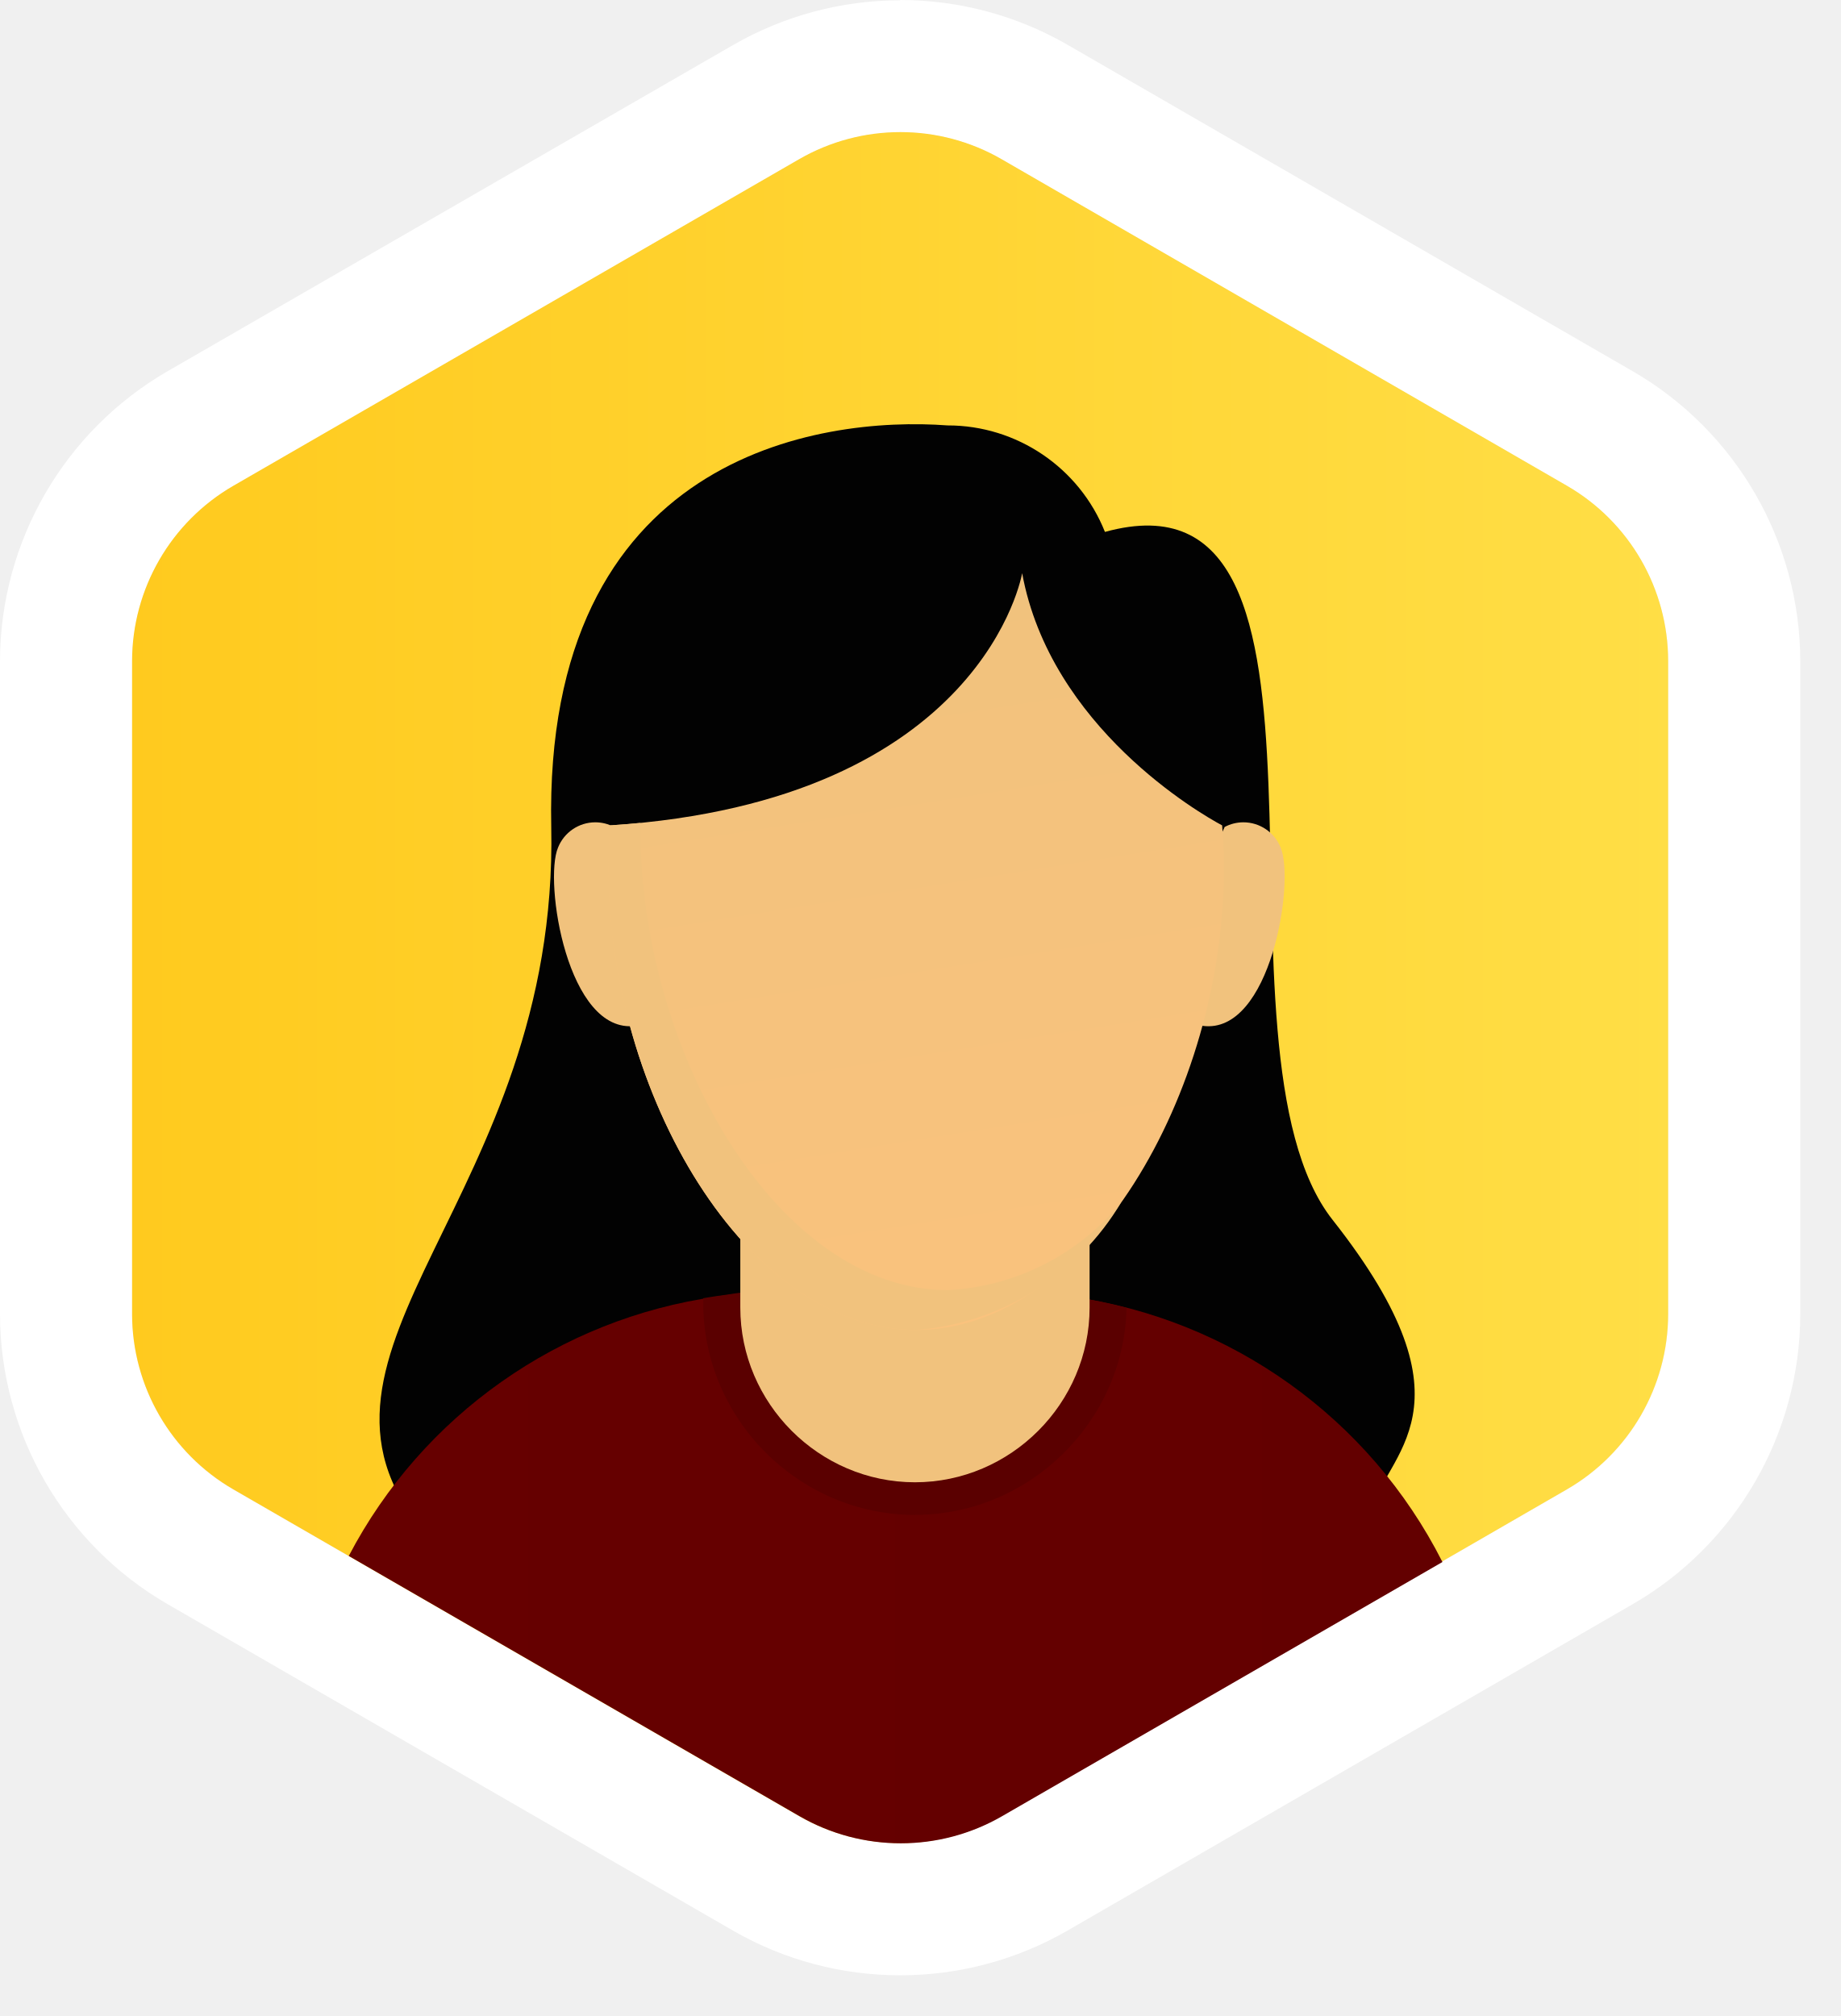
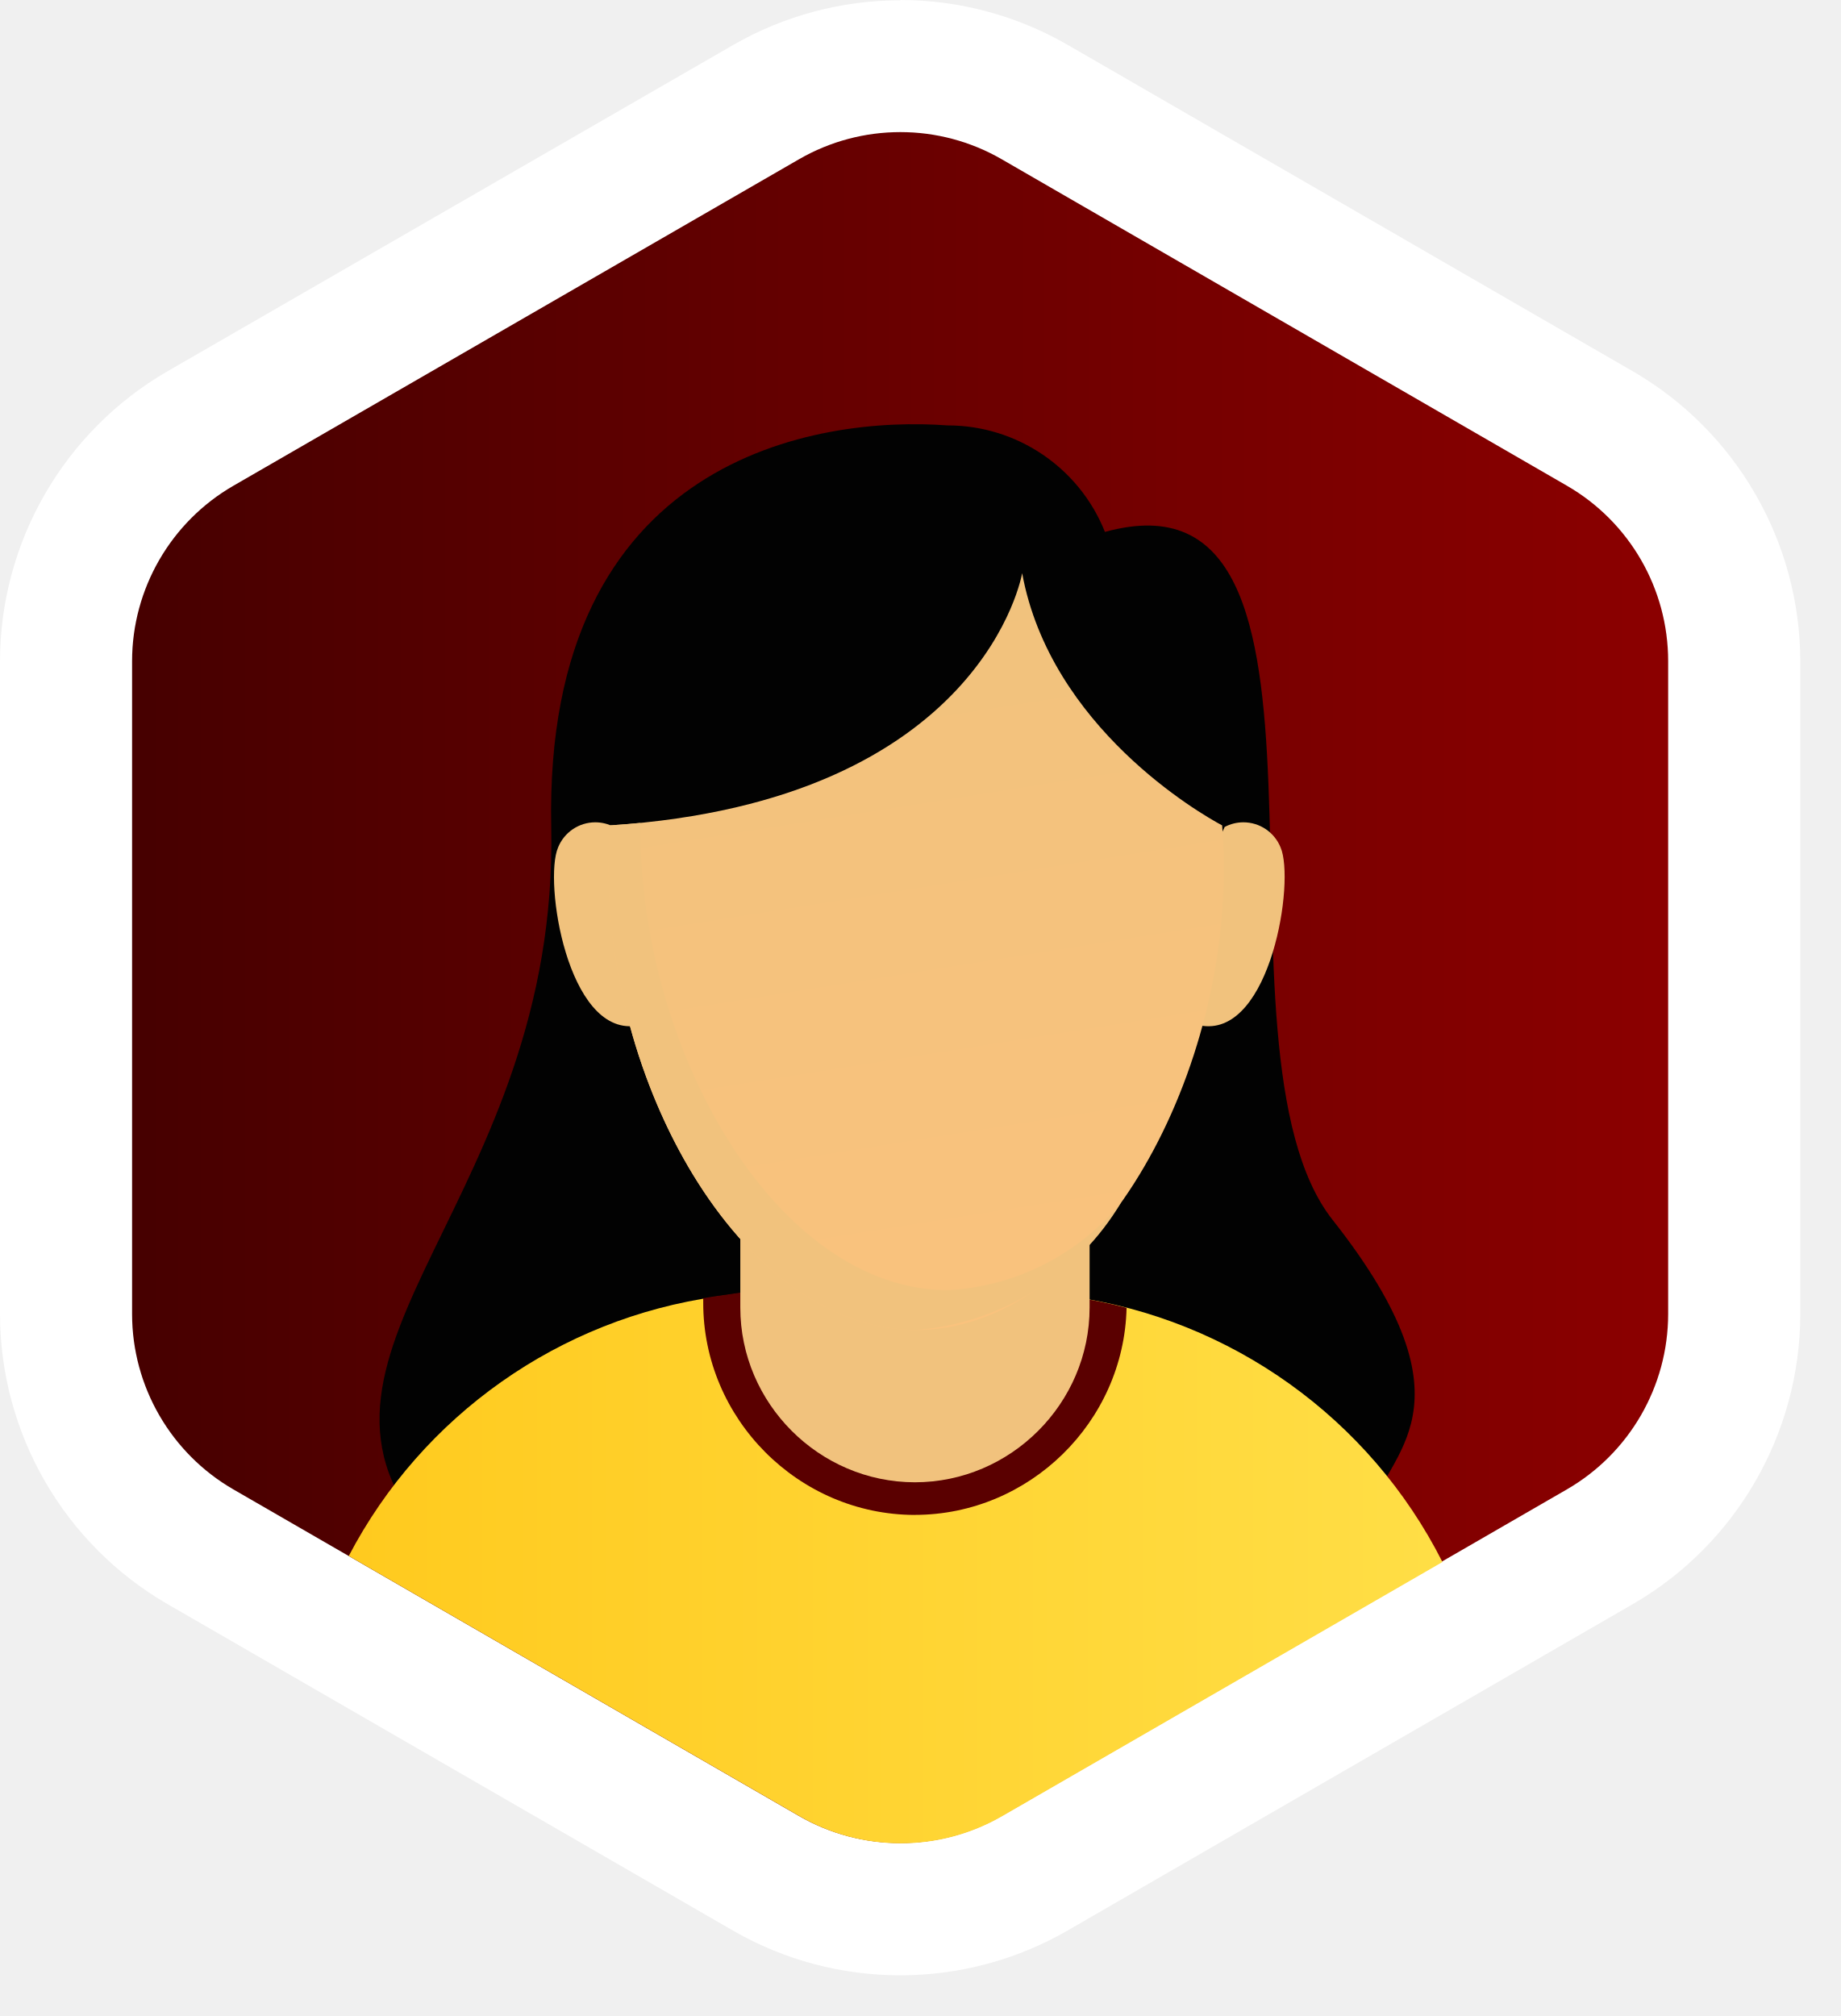
<svg xmlns="http://www.w3.org/2000/svg" width="100%" height="100%" viewBox="0 0 42 46" version="1.1" xml:space="preserve" style="fill-rule:evenodd;clip-rule:evenodd;stroke-linejoin:round;stroke-miterlimit:2;">
  <g transform="matrix(1,0,0,1,-1,0)">
    <g transform="matrix(1,0,0,1,-28.299,-25.615)">
      <g transform="matrix(1,0,0,1,-58.809,-439.385)">
        <path d="M108.65,468.016C109.461,468.016 110.258,468.229 110.961,468.635L123.861,476.086C125.288,476.91 126.171,478.438 126.172,480.086L126.172,494.986C126.171,496.634 125.288,498.162 123.861,498.986L110.961,506.437C109.533,507.262 107.767,507.262 106.339,506.437L93.433,498.989C92.006,498.165 91.123,496.637 91.122,494.989L91.122,480.089C91.123,478.441 92.006,476.913 93.433,476.089L106.338,468.638C107.041,468.233 107.838,468.02 108.649,468.021L108.65,468.016ZM108.649,465.007C107.309,465.007 105.992,465.36 104.831,466.03L91.926,473.474C89.569,474.839 88.112,477.363 88.108,480.086L88.108,494.986C88.112,497.71 89.569,500.234 91.926,501.599L104.831,509.05C107.191,510.412 110.107,510.412 112.467,509.05L125.368,501.6C127.725,500.235 129.182,497.711 129.186,494.987L129.186,480.087C129.182,477.363 127.725,474.839 125.368,473.474L112.468,466.023C111.307,465.353 109.99,465.001 108.65,465L108.649,465.007Z" style="fill:white;fill-rule:nonzero;" />
      </g>
      <g transform="matrix(1,0,0,1,29.299,25.615)">
        <path d="M35.755,11.084L22.855,3.633C21.427,2.808 19.661,2.808 18.233,3.633L5.325,11.084C3.898,11.908 3.015,13.436 3.014,15.084L3.014,29.984C3.015,31.632 3.898,33.16 5.325,33.984L18.23,41.435C19.658,42.26 21.424,42.26 22.852,41.435L35.752,33.984C37.179,33.16 38.062,31.632 38.063,29.984L38.063,15.085C38.063,13.435 37.183,11.91 35.755,11.084Z" style="fill:url(#_Linear1);fill-rule:nonzero;" />
      </g>
      <g transform="matrix(1,0,0,1,-58.809,-439.385)">
        <path d="M113.32,477.137C112.736,475.67 111.308,474.704 109.729,474.707C106.803,474.488 100.509,475.392 100.686,483.868C100.863,492.344 94.32,495.818 97.778,499.946C101.236,504.074 118.995,500.991 119.348,499.574C119.701,498.157 121.928,497.163 118.516,492.836C115.42,488.918 119.436,475.451 113.32,477.137Z" style="fill:rgb(2,2,2);fill-rule:nonzero;" />
      </g>
      <g transform="matrix(1,0,0,1,-58.809,-439.385)">
        <path d="M102.118,483.869C101.986,483.799 101.839,483.763 101.69,483.763C101.318,483.763 100.981,483.991 100.842,484.337C100.51,485.105 101.055,488.611 102.61,488.408C104.165,488.205 102.118,483.869 102.118,483.869ZM116.052,483.869C116.184,483.799 116.331,483.763 116.48,483.763C116.852,483.763 117.189,483.991 117.328,484.337C117.66,485.105 117.105,488.611 115.552,488.408C113.999,488.205 116.052,483.869 116.052,483.869Z" style="fill:rgb(241, 194, 125);fill-rule:nonzero;" />
      </g>
      <g transform="matrix(1,0,0,1,29.299,25.615)">
        <path d="M24.442,29.585L20.624,29.036C20.475,29.016 20.324,29.016 20.176,29.036L16.358,29.585C12.77,30.087 9.638,32.294 7.958,35.503L18.243,41.441C19.671,42.266 21.437,42.266 22.865,41.441L32.913,35.641C31.253,32.36 28.084,30.094 24.442,29.585Z" style="fill:url(#_Linear2);fill-rule:nonzero;" />
      </g>
      <g transform="matrix(1,0,0,1,29.299,25.615)">
        <path d="M20.873,34.566C23.483,34.565 25.645,32.451 25.706,29.842C25.286,29.732 24.86,29.645 24.43,29.583L20.612,29.036C20.463,29.014 20.313,29.014 20.164,29.036L16.806,29.508L16.346,29.574C16.246,29.588 16.146,29.606 16.046,29.622L16.046,29.722C16.042,32.373 18.218,34.559 20.869,34.567L20.873,34.566Z" style="fill:url(#_Linear3);fill-rule:nonzero;" />
      </g>
      <g transform="matrix(1,0,0,1,29.299,25.615)">
        <path d="M16.892,27.625L24.862,27.625L24.862,29.835C24.862,32.022 23.062,33.822 20.875,33.822C18.689,33.82 16.892,32.021 16.892,29.835L16.892,29.829L16.892,27.619L16.892,27.625Z" style="fill:url(#_Linear4);fill-rule:nonzero;" />
      </g>
      <g transform="matrix(1,0,0,1,29.299,25.615)">
        <path d="M23.323,13.078C23.323,13.078 22.453,18.273 13.928,18.833C13.902,19.146 13.886,19.472 13.886,19.814C13.878,24.948 17.027,30.346 20.911,30.346C24.795,30.346 27.926,24.946 27.926,19.812C27.926,19.472 27.912,19.147 27.886,18.833C27.386,18.568 23.968,16.595 23.323,13.078Z" style="fill:url(#_Linear5);fill-rule:nonzero;" />
      </g>
      <g transform="matrix(1,0,0,1,-58.809,-439.385)">
        <path d="M109.737,494.438C105.861,494.438 102.72,489.038 102.72,483.902L102.72,483.777C102.497,483.799 102.268,483.817 102.035,483.833C102.009,484.146 101.993,484.472 101.993,484.812C101.986,489.947 105.135,495.347 109.019,495.347C110.956,495.19 112.701,494.102 113.693,492.431C112.718,493.628 111.279,494.358 109.737,494.438Z" style="fill:rgb(241, 194, 125);fill-rule:nonzero;" />
      </g>
    </g>
  </g>
  <defs>
    <linearGradient id="_Linear1" x1="0" y1="0" x2="1" y2="0" gradientUnits="userSpaceOnUse" gradientTransform="matrix(35.049,0,0,35.049,3.014,22.534)">
+       <stop offset="0" style="stop-color:rgb(70,0,0);stop-opacity:1" />
+       <stop offset="1" style="stop-color:rgb(140,0,0);stop-opacity:1" />
+     </linearGradient>
+     <linearGradient id="_Linear2" x1="0" y1="0" x2="1" y2="0" gradientUnits="userSpaceOnUse" gradientTransform="matrix(24.98,0,0,24.98,7.93304,35.5402)">
      <stop offset="0" style="stop-color:rgb(255,202,30);stop-opacity:1" />
      <stop offset="1" style="stop-color:rgb(255,222,70);stop-opacity:1" />
-     </linearGradient>
-     <linearGradient id="_Linear2" x1="0" y1="0" x2="1" y2="0" gradientUnits="userSpaceOnUse" gradientTransform="matrix(24.98,0,0,24.98,7.93304,35.5402)">
-       <stop offset="0" style="stop-color:rgb(102,0,0);stop-opacity:1" />
-       <stop offset="1" style="stop-color:rgb(99,0,0);stop-opacity:1" />
    </linearGradient>
    <linearGradient id="_Linear3" x1="0" y1="0" x2="1" y2="0" gradientUnits="userSpaceOnUse" gradientTransform="matrix(4.24613e-17,-0.693445,0.693445,4.24613e-17,-292.726,-21.358)">
      <stop offset="0" style="stop-color:rgb(90,0,0);stop-opacity:1" />
      <stop offset="1" style="stop-color:rgb(90,0,0);stop-opacity:1" />
    </linearGradient>
    <linearGradient id="_Linear4" x1="0" y1="0" x2="1" y2="0" gradientUnits="userSpaceOnUse" gradientTransform="matrix(4.25403e-17,-0.694736,0.694736,4.25403e-17,-289.802,-19.3935)">
      <stop offset="0" style="stop-color:rgb(241, 194, 125);stop-opacity:1" />
      <stop offset="1" style="stop-color:rgb(233,233,233);stop-opacity:1" />
    </linearGradient>
    <linearGradient id="_Linear5" x1="0" y1="0" x2="1" y2="0" gradientUnits="userSpaceOnUse" gradientTransform="matrix(-3.00456,-18.7358,18.7358,-3.00456,22.8997,32.4354)">
      <stop offset="0" style="stop-color:rgb(251, 194, 125);stop-opacity:1" />
      <stop offset="1" style="stop-color:rgb(241, 194, 125);stop-opacity:1" />
    </linearGradient>
  </defs>
</svg>
